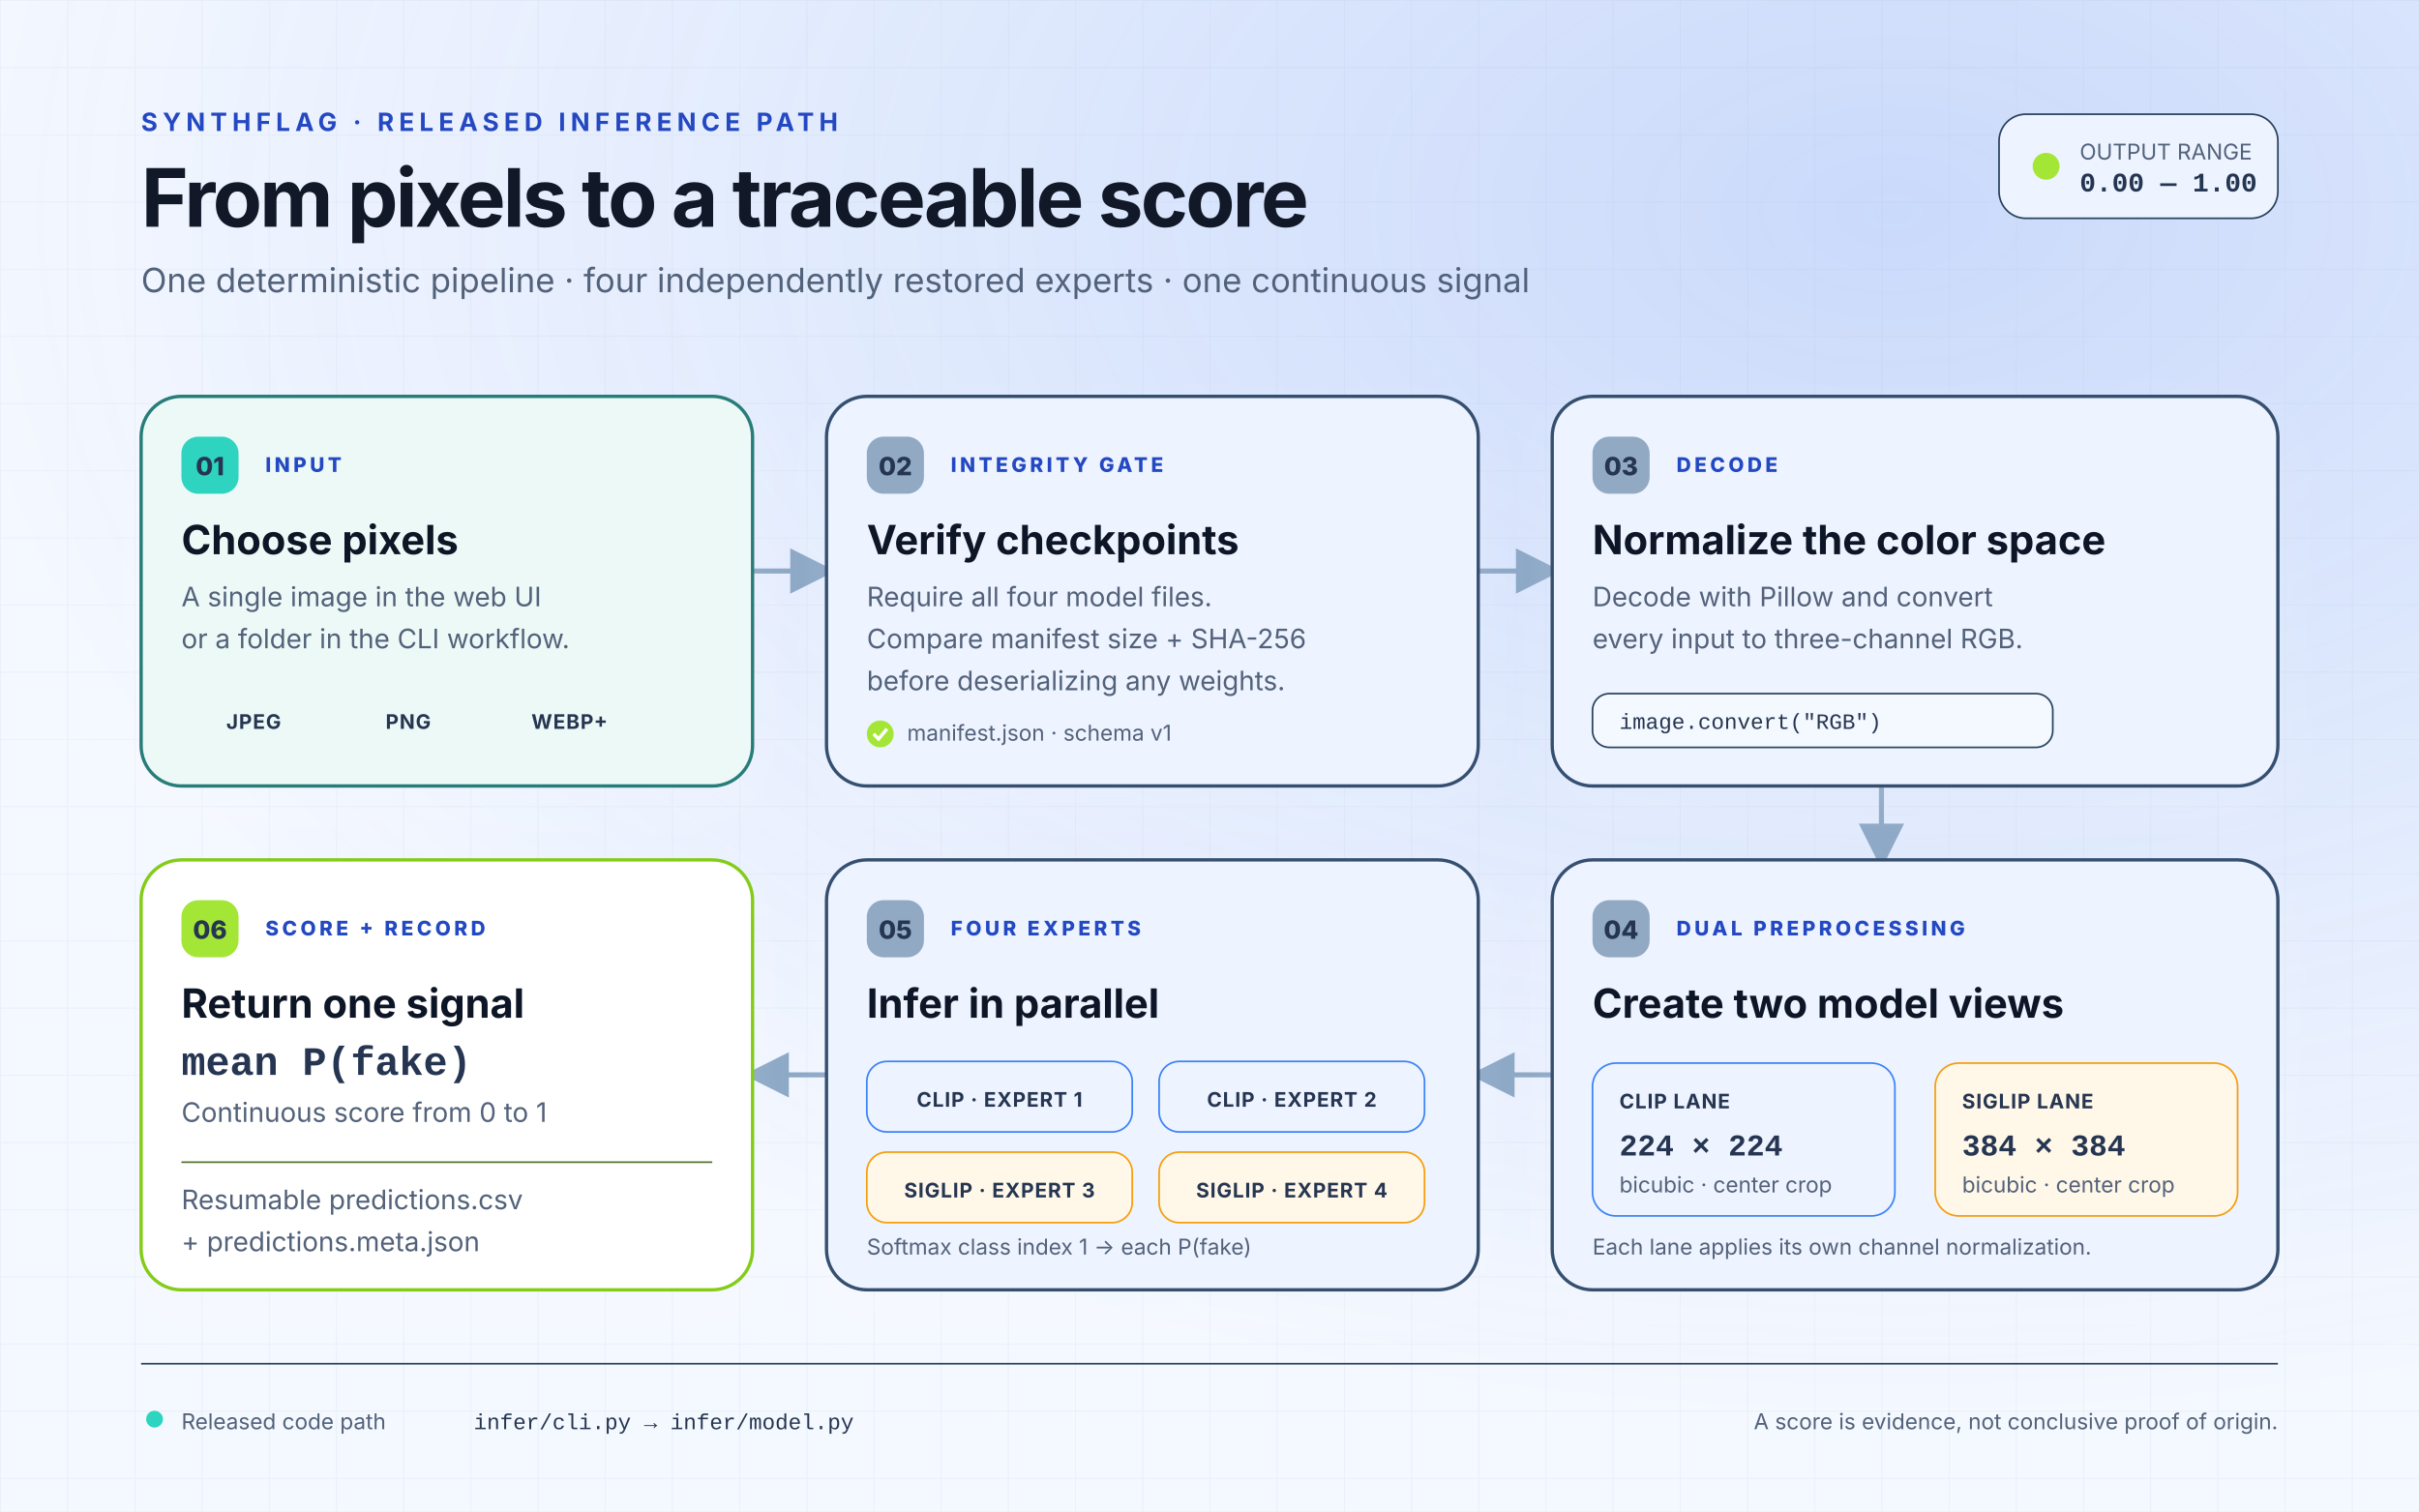
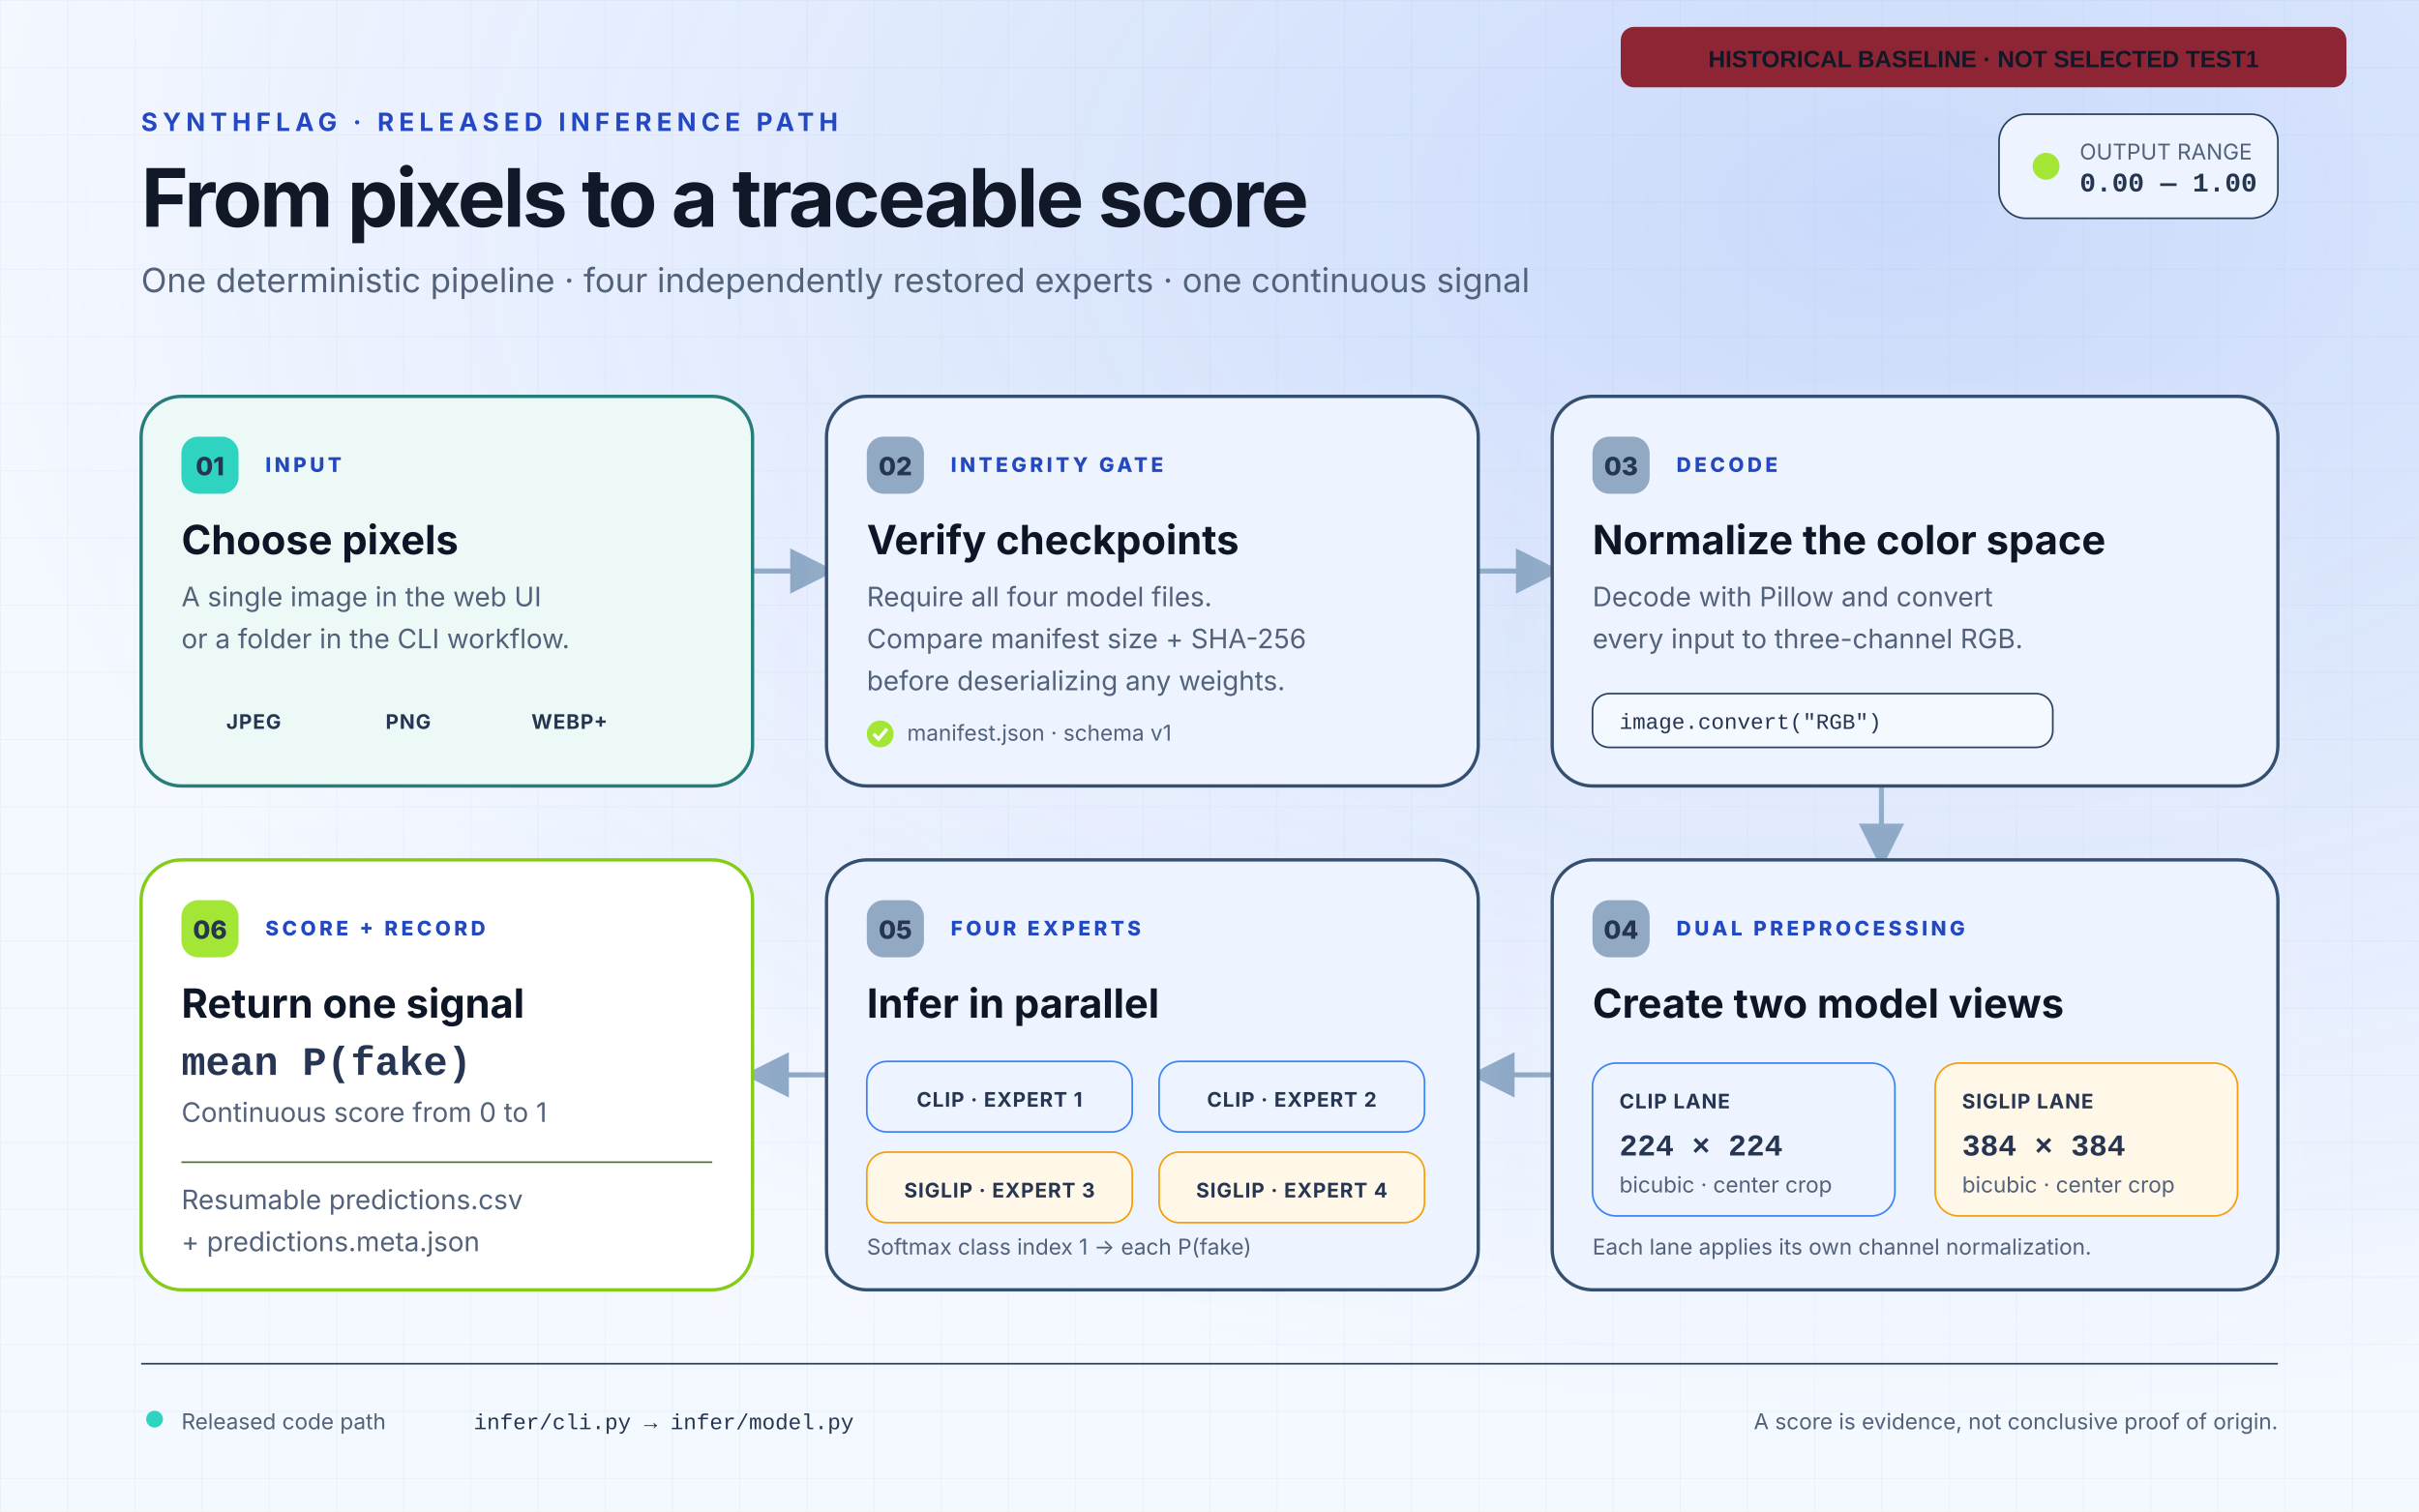
<svg xmlns="http://www.w3.org/2000/svg" width="1440" height="900" viewBox="0 0 1440 900" preserveAspectRatio="xMidYMid meet" role="img" aria-labelledby="title desc">
  <defs>
    <linearGradient id="bg" x1="0" y1="0" x2="1" y2="1">
      <stop offset="0" stop-color="#f4f8ff" />
      <stop offset="0.55" stop-color="#f4f8ff" />
      <stop offset="1" stop-color="#f4f8ff" />
    </linearGradient>
    <radialGradient id="glow" cx="0.78" cy="0.14" r="0.8">
      <stop offset="0" stop-color="#2563eb" stop-opacity="0.2" />
      <stop offset="1" stop-color="#2563eb" stop-opacity="0" />
    </radialGradient>
    <pattern id="grid" width="40" height="40" patternUnits="userSpaceOnUse">
      <path d="M40 0H0V40" fill="none" stroke="#6e89a8" stroke-opacity="0.08" stroke-width="1" />
    </pattern>
    <filter id="shadow" x="-20%" y="-20%" width="140%" height="140%">
      <feDropShadow dx="0" dy="14" stdDeviation="16" flood-color="#f4f8ff" flood-opacity="0.14" />
    </filter>
    <marker id="arrow" viewBox="0 0 10 10" refX="8" refY="5" markerWidth="9" markerHeight="9" orient="auto-start-reverse">
      <path d="M0 0L10 5L0 10Z" fill="#8ba7c5" />
    </marker>
    <marker id="arrow-teal" viewBox="0 0 10 10" refX="8" refY="5" markerWidth="9" markerHeight="9" orient="auto-start-reverse">
      <path d="M0 0L10 5L0 10Z" fill="#2dd4bf" />
    </marker>
    <style>
      .sans{font-family:Inter,ui-sans-serif,system-ui,-apple-system,BlinkMacSystemFont,"Segoe UI",sans-serif}
      .mono{font-family:"SFMono-Regular",Consolas,"Liberation Mono",monospace}
      .eyebrow{font-size:15px;font-weight:700;letter-spacing:3px;fill:#65e6d2}
      .headline{font-size:48px;font-weight:730;letter-spacing:-1.5px;fill:#f5f9ff}
      .subtitle{font-size:20px;fill:#a9bad0}
      .stage{font-size:12px;font-weight:800;letter-spacing:2px;fill:#7e9cbb}
      .card-title{font-size:24px;font-weight:720;fill:#f6f9fd}
      .body{font-size:16px;fill:#bac8d9}
      .small{font-size:13px;fill:#8fa5be}
      .chip{font-size:12px;font-weight:700;fill:#dbe8f6;letter-spacing:.5px}
      .number{font-size:15px;font-weight:800;fill:#f4f8ff}
    </style>
    <style>
      text,tspan{fill:#111827}
      .eyebrow,.kicker,.stage,.role,.step,.label,.section{fill:#2448c2}
      .subtitle,.body,.small,.mini,.note,.sub,.tiny{fill:#52627a}
      .headline,.title,.laneTitle,.lane-title,.card-title,.cardTitle,.boxTitle,.actor,.head,.strong,.stat,.value,.formula,.eq,.prob,.state{fill:#111827}
      .mono,.monoText,.chip,.number,.num,.code,.dim{fill:#253651}
    </style>
  </defs>
  <rect width="1440" height="900" fill="url(#bg)" />
  <rect width="1440" height="900" fill="url(#glow)" />
  <rect width="1440" height="900" fill="url(#grid)" />
  <g class="sans">
    <text x="84" y="78" class="eyebrow">SYNTHFLAG · RELEASED INFERENCE PATH</text>
    <text x="84" y="135" class="headline">From pixels to a traceable score</text>
    <text x="84" y="174" class="subtitle">One deterministic pipeline · four independently restored experts · one continuous signal</text>
    <g transform="translate(1190 68)">
      <rect width="166" height="62" rx="16" fill="#edf3ff" stroke="#28415d" />
      <circle cx="28" cy="31" r="8" fill="#a3e635" />
      <text x="48" y="27" class="small" fill="#d9e7f5">OUTPUT RANGE</text>
      <text x="48" y="46" class="mono" font-size="16" font-weight="700" fill="#eafaad">0.00 — 1.00</text>
    </g>
    <path d="M448 340H492" fill="none" stroke="#8ba7c5" stroke-width="3" marker-end="url(#arrow)" />
    <path d="M880 340H924" fill="none" stroke="#8ba7c5" stroke-width="3" marker-end="url(#arrow)" />
    <path d="M1120 468V512" fill="none" stroke="#8ba7c5" stroke-width="3" marker-end="url(#arrow)" />
    <path d="M924 640H880" fill="none" stroke="#8ba7c5" stroke-width="3" marker-end="url(#arrow)" />
    <path d="M492 640H448" fill="none" stroke="#8ba7c5" stroke-width="3" marker-end="url(#arrow)" />
    <g transform="translate(84 236)" filter="url(#shadow)">
      <rect width="364" height="232" rx="24" fill="#edf9f7" stroke="#277d79" stroke-width="2" />
      <rect x="24" y="24" width="34" height="34" rx="10" fill="#2dd4bf" />
      <text x="41" y="47" class="number" text-anchor="middle">01</text>
      <text x="74" y="45" class="stage">INPUT</text>
      <text x="24" y="94" class="card-title">Choose pixels</text>
      <text x="24" y="125" class="body">A single image in the web UI</text>
      <text x="24" y="150" class="body">or a folder in the CLI workflow.</text>
      <g transform="translate(24 178)">
        <rect width="86" height="30" rx="15" fill="#edf9f7" />
        <text x="43" y="20" class="chip" text-anchor="middle">JPEG</text>
        <rect x="96" width="78" height="30" rx="15" fill="#edf9f7" />
        <text x="135" y="20" class="chip" text-anchor="middle">PNG</text>
        <rect x="184" width="95" height="30" rx="15" fill="#edf9f7" />
        <text x="231" y="20" class="chip" text-anchor="middle">WEBP+</text>
      </g>
    </g>
    <g transform="translate(492 236)" filter="url(#shadow)">
      <rect width="388" height="232" rx="24" fill="#edf3ff" stroke="#35506f" stroke-width="2" />
      <rect x="24" y="24" width="34" height="34" rx="10" fill="#91a9c3" />
      <text x="41" y="47" class="number" text-anchor="middle">02</text>
      <text x="74" y="45" class="stage">INTEGRITY GATE</text>
      <text x="24" y="94" class="card-title">Verify checkpoints</text>
      <text x="24" y="125" class="body">Require all four model files.</text>
      <text x="24" y="150" class="body">Compare manifest size + SHA-256</text>
      <text x="24" y="175" class="body">before deserializing any weights.</text>
      <g transform="translate(24 193)">
        <circle cx="8" cy="8" r="8" fill="#a3e635" />
        <path d="M4 8l3 3 5-6" fill="none" stroke="#ffffff" stroke-width="2" />
        <text x="24" y="12" class="small">manifest.json · schema v1</text>
      </g>
    </g>
    <g transform="translate(924 236)" filter="url(#shadow)">
      <rect width="432" height="232" rx="24" fill="#edf3ff" stroke="#35506f" stroke-width="2" />
      <rect x="24" y="24" width="34" height="34" rx="10" fill="#91a9c3" />
      <text x="41" y="47" class="number" text-anchor="middle">03</text>
      <text x="74" y="45" class="stage">DECODE</text>
      <text x="24" y="94" class="card-title">Normalize the color space</text>
      <text x="24" y="125" class="body">Decode with Pillow and convert</text>
      <text x="24" y="150" class="body">every input to three-channel RGB.</text>
      <g transform="translate(24 177)">
        <rect width="274" height="32" rx="10" fill="#f4f8ff" stroke="#29425e" />
        <text x="16" y="21" class="mono" font-size="13" fill="#d7e5f4">image.convert("RGB")</text>
      </g>
    </g>
    <g transform="translate(924 512)" filter="url(#shadow)">
      <rect width="432" height="256" rx="24" fill="#edf3ff" stroke="#35506f" stroke-width="2" />
      <rect x="24" y="24" width="34" height="34" rx="10" fill="#91a9c3" />
      <text x="41" y="47" class="number" text-anchor="middle">04</text>
      <text x="74" y="45" class="stage">DUAL PREPROCESSING</text>
      <text x="24" y="94" class="card-title">Create two model views</text>
      <g transform="translate(24 121)">
        <rect width="180" height="91" rx="14" fill="#edf3ff" stroke="#3b82f6" />
        <text x="16" y="27" class="chip" fill="#9fc7ff">CLIP LANE</text>
        <text x="16" y="55" class="mono" font-size="18" font-weight="700" fill="#edf5ff">224 × 224</text>
        <text x="16" y="77" class="small">bicubic · center crop</text>
        <rect x="204" width="180" height="91" rx="14" fill="#fff7e8" stroke="#f59e0b" />
        <text x="220" y="27" class="chip" fill="#ffd68a">SIGLIP LANE</text>
        <text x="220" y="55" class="mono" font-size="18" font-weight="700" fill="#fff4da">384 × 384</text>
        <text x="220" y="77" class="small">bicubic · center crop</text>
      </g>
      <text x="24" y="235" class="small">Each lane applies its own channel normalization.</text>
    </g>
    <g transform="translate(492 512)" filter="url(#shadow)">
      <rect width="388" height="256" rx="24" fill="#edf3ff" stroke="#35506f" stroke-width="2" />
      <rect x="24" y="24" width="34" height="34" rx="10" fill="#91a9c3" />
      <text x="41" y="47" class="number" text-anchor="middle">05</text>
      <text x="74" y="45" class="stage">FOUR EXPERTS</text>
      <text x="24" y="94" class="card-title">Infer in parallel</text>
      <g transform="translate(24 120)">
        <rect width="158" height="42" rx="12" fill="#edf3ff" stroke="#3b82f6" />
        <text x="79" y="27" class="chip" text-anchor="middle" fill="#bed9ff">CLIP · EXPERT 1</text>
        <rect x="174" width="158" height="42" rx="12" fill="#edf3ff" stroke="#3b82f6" />
        <text x="253" y="27" class="chip" text-anchor="middle" fill="#bed9ff">CLIP · EXPERT 2</text>
        <rect y="54" width="158" height="42" rx="12" fill="#fff7e8" stroke="#f59e0b" />
        <text x="79" y="81" class="chip" text-anchor="middle" fill="#ffdda0">SIGLIP · EXPERT 3</text>
        <rect x="174" y="54" width="158" height="42" rx="12" fill="#fff7e8" stroke="#f59e0b" />
        <text x="253" y="81" class="chip" text-anchor="middle" fill="#ffdda0">SIGLIP · EXPERT 4</text>
      </g>
      <text x="24" y="235" class="small">Softmax class index 1 → each P(fake)</text>
    </g>
    <g transform="translate(84 512)" filter="url(#shadow)">
      <rect width="364" height="256" rx="24" fill="#ffffff" stroke="#84cc16" stroke-width="2" />
      <rect x="24" y="24" width="34" height="34" rx="10" fill="#a3e635" />
      <text x="41" y="47" class="number" text-anchor="middle">06</text>
      <text x="74" y="45" class="stage" fill="#b8dc75">SCORE + RECORD</text>
      <text x="24" y="94" class="card-title">Return one signal</text>
      <text x="24" y="128" class="mono" font-size="24" font-weight="700" fill="#dffc9a">mean P(fake)</text>
      <text x="24" y="156" class="body">Continuous score from 0 to 1</text>
      <line x1="24" y1="180" x2="340" y2="180" stroke="#56712f" />
      <text x="24" y="208" class="body">Resumable predictions.csv</text>
      <text x="24" y="233" class="body">+ predictions.meta.json</text>
    </g>
    <g transform="translate(84 812)">
      <line x1="0" y1="0" x2="1272" y2="0" stroke="#28415b" />
      <circle cx="8" cy="33" r="5" fill="#2dd4bf" />
      <text x="24" y="39" class="small">Released code path</text>
      <text x="198" y="39" class="mono" font-size="13" fill="#d6e3f1">infer/cli.py → infer/model.py</text>
      <text x="1272" y="39" class="small" text-anchor="end">A score is evidence, not conclusive proof of origin.</text>
    </g>
  </g>
+   <g aria-label="Historical baseline notice" pointer-events="none">
+     <rect x="67%" y="16" width="30%" height="36" rx="8" fill="#8b1d2c" opacity="0.96" />
+     <text x="82%" y="40" fill="#ffffff" font-family="Arial, sans-serif" font-size="14" font-weight="800" text-anchor="middle">HISTORICAL BASELINE · NOT SELECTED TEST1</text>
+   </g>
</svg>
